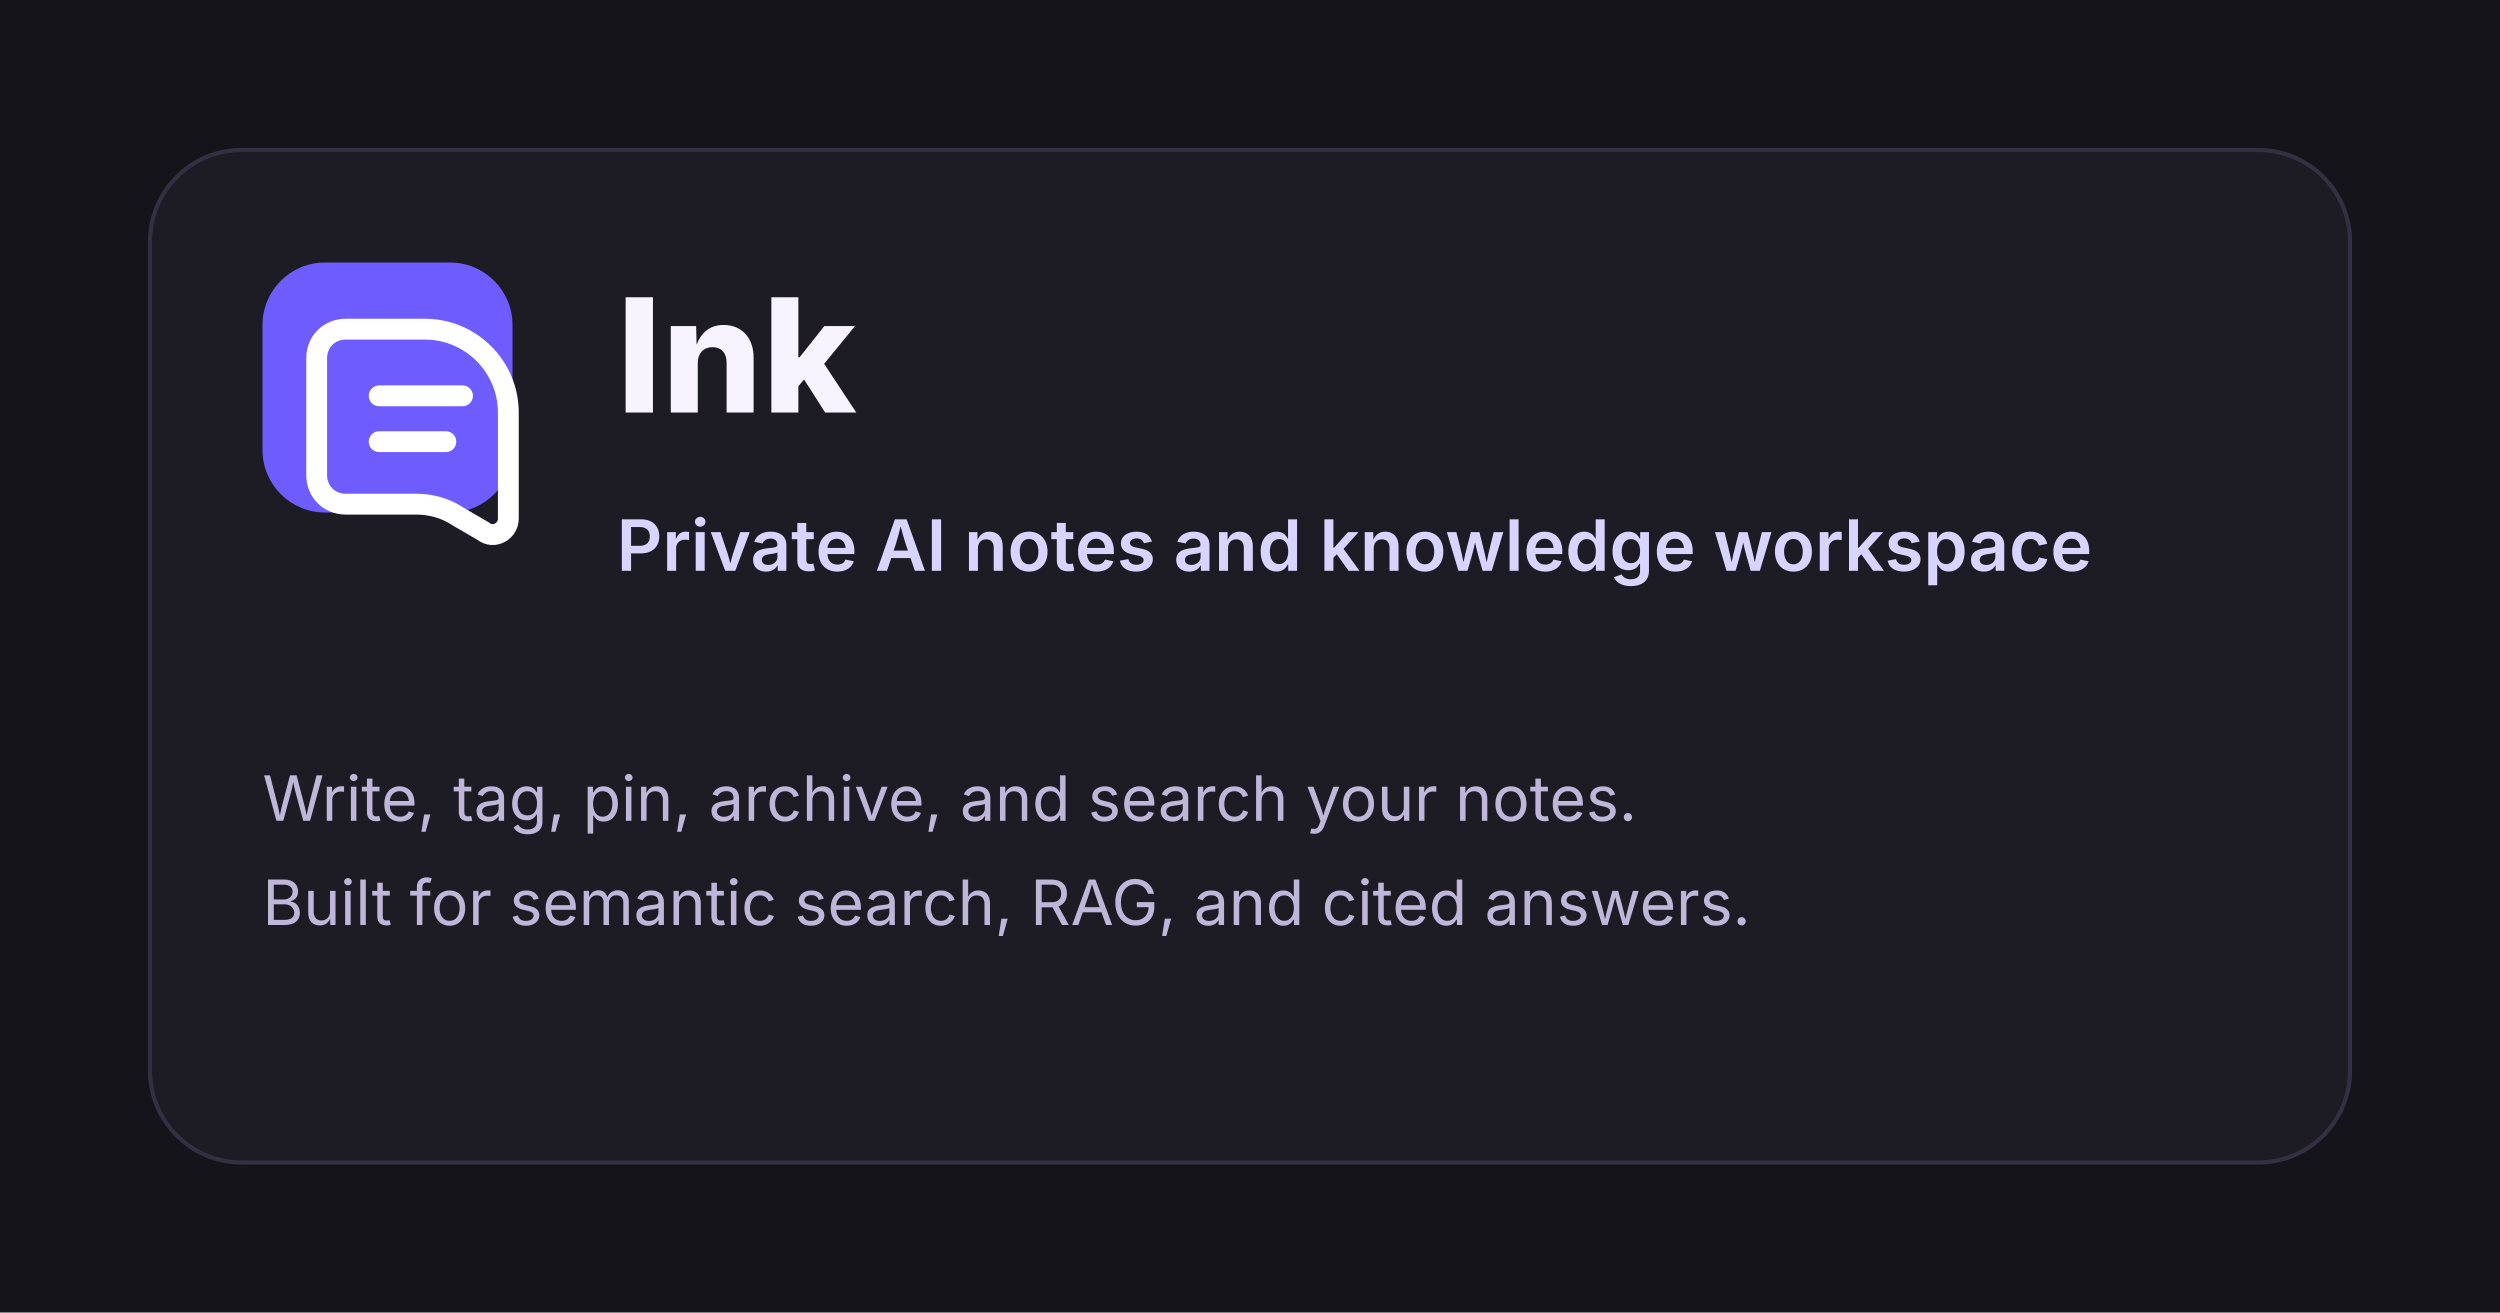
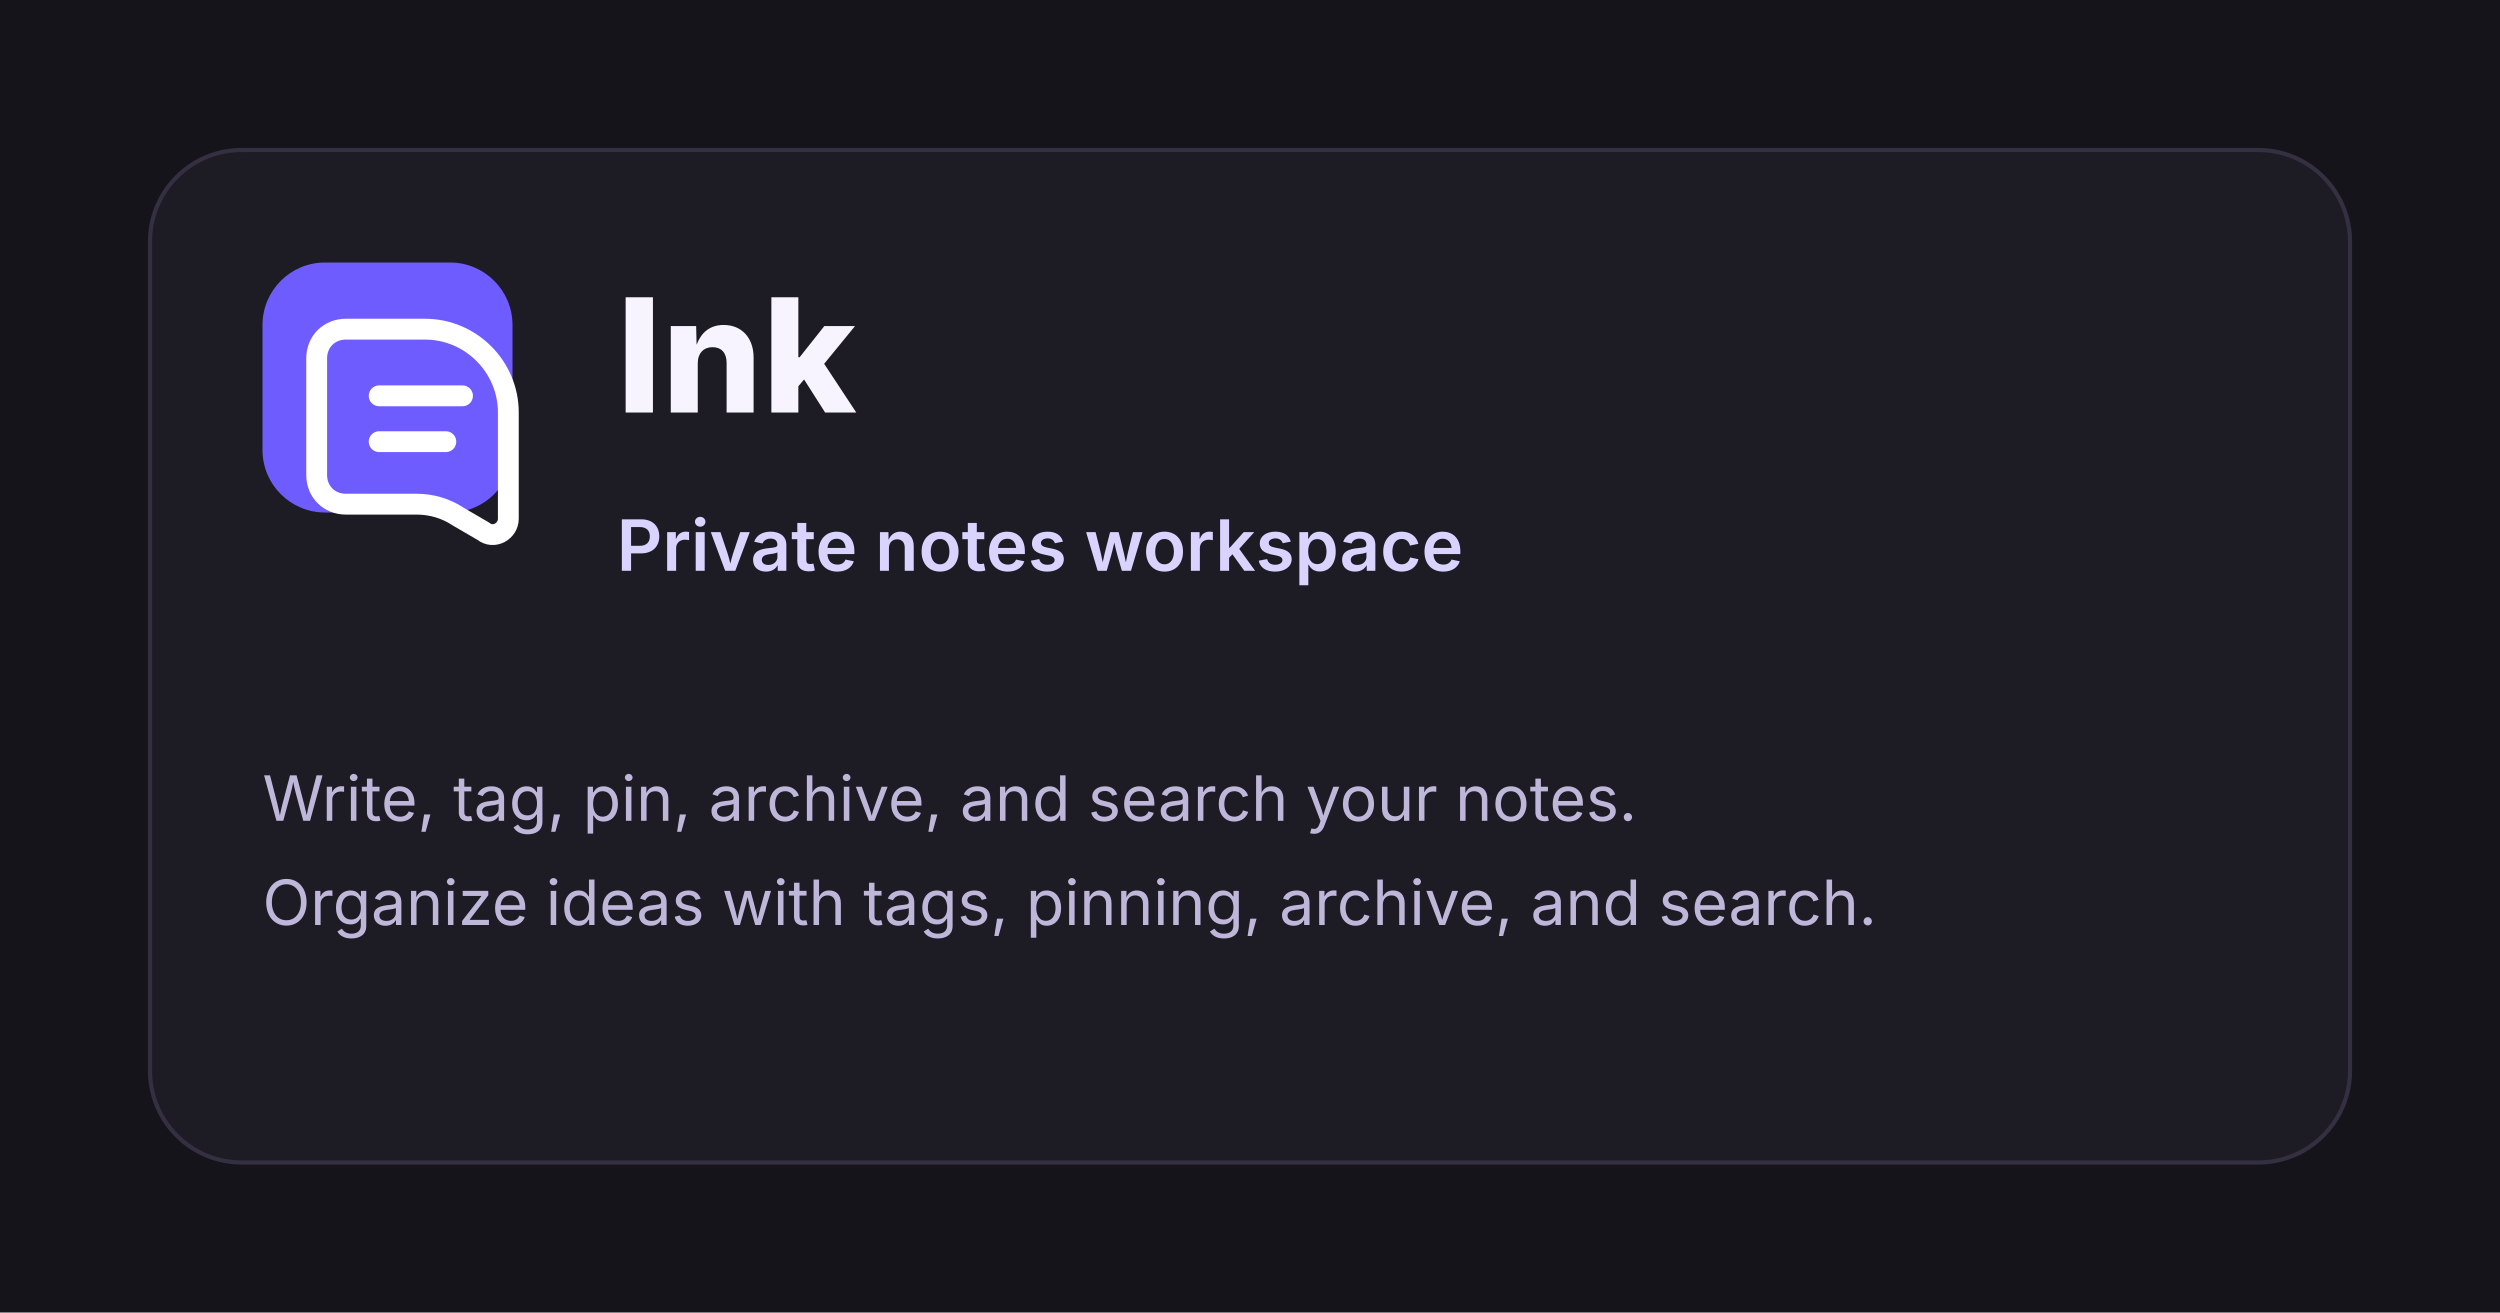
<svg xmlns="http://www.w3.org/2000/svg" viewBox="0 0 1200 630" role="img" aria-label="Ink preview image">
  <rect width="1200" height="630" fill="#15141a" />
  <rect x="72" y="72" width="1056" height="486" rx="44" fill="#1d1b24" stroke="#343041" stroke-width="2" />
  <rect x="126" y="126" width="120" height="120" rx="30" fill="#6f5cff" />
  <path d="M166 158h38c22 0 40 18 40 40v51c0 6-7 10-12 6l-12-7c-6-4-13-6-20-6h-34c-8 0-14-6-14-14v-56c0-8 6-14 14-14Z" fill="none" stroke="#fff" stroke-width="10" stroke-linejoin="round" />
  <path d="M182 190h40M182 212h32" stroke="#fff" stroke-width="10" stroke-linecap="round" />
  <text x="296" y="198" fill="#f7f3ff" font-family="Inter, Arial, sans-serif" font-size="76" font-weight="800">Ink</text>
-   <text x="296" y="274" fill="#d9d3ff" font-family="Inter, Arial, sans-serif" font-size="34" font-weight="600">Private AI notes and knowledge workspace</text>
+   <text x="296" y="274" fill="#d9d3ff" font-family="Inter, Arial, sans-serif" font-size="34" font-weight="600">Private notes workspace</text>
  <text x="126" y="394" fill="#bfb7d9" font-family="Inter, Arial, sans-serif" font-size="30">Write, tag, pin, archive, and search your notes.</text>
-   <text x="126" y="444" fill="#bfb7d9" font-family="Inter, Arial, sans-serif" font-size="30">Built for semantic search, RAG, and cited answers.</text>
+   <text x="126" y="444" fill="#bfb7d9" font-family="Inter, Arial, sans-serif" font-size="30">Organize ideas with tags, pinning, archive, and search.</text>
</svg>
